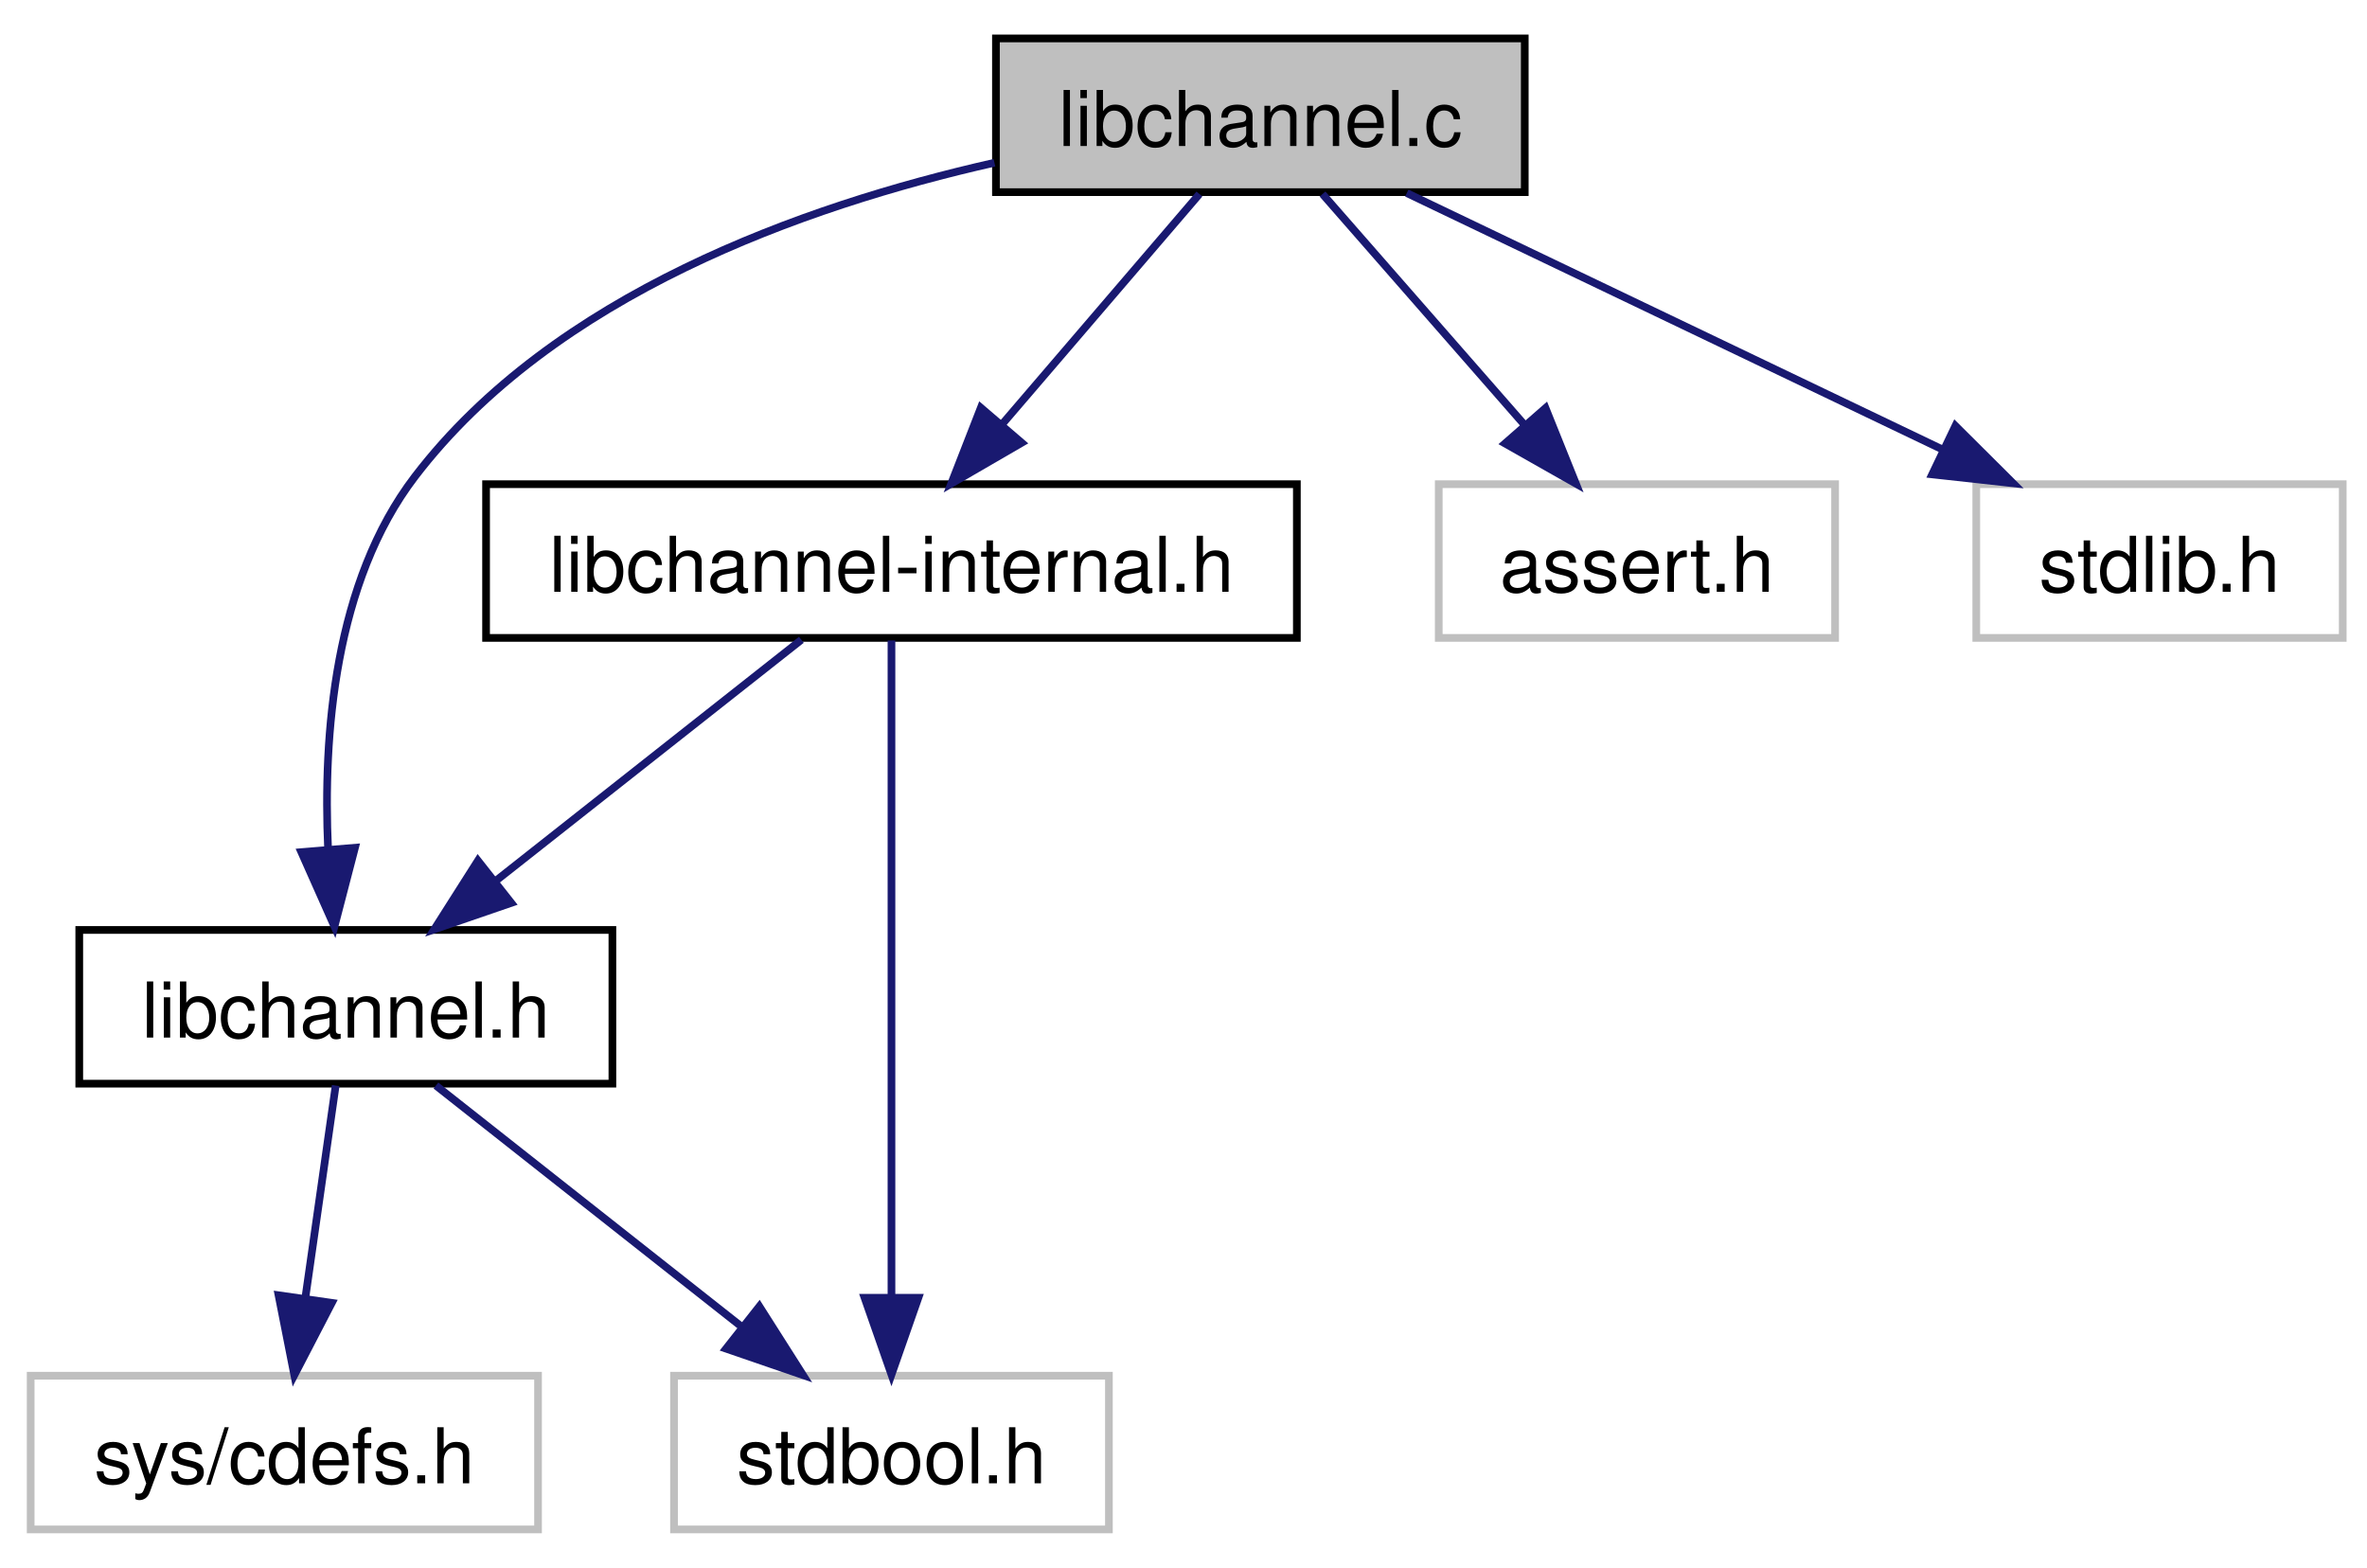
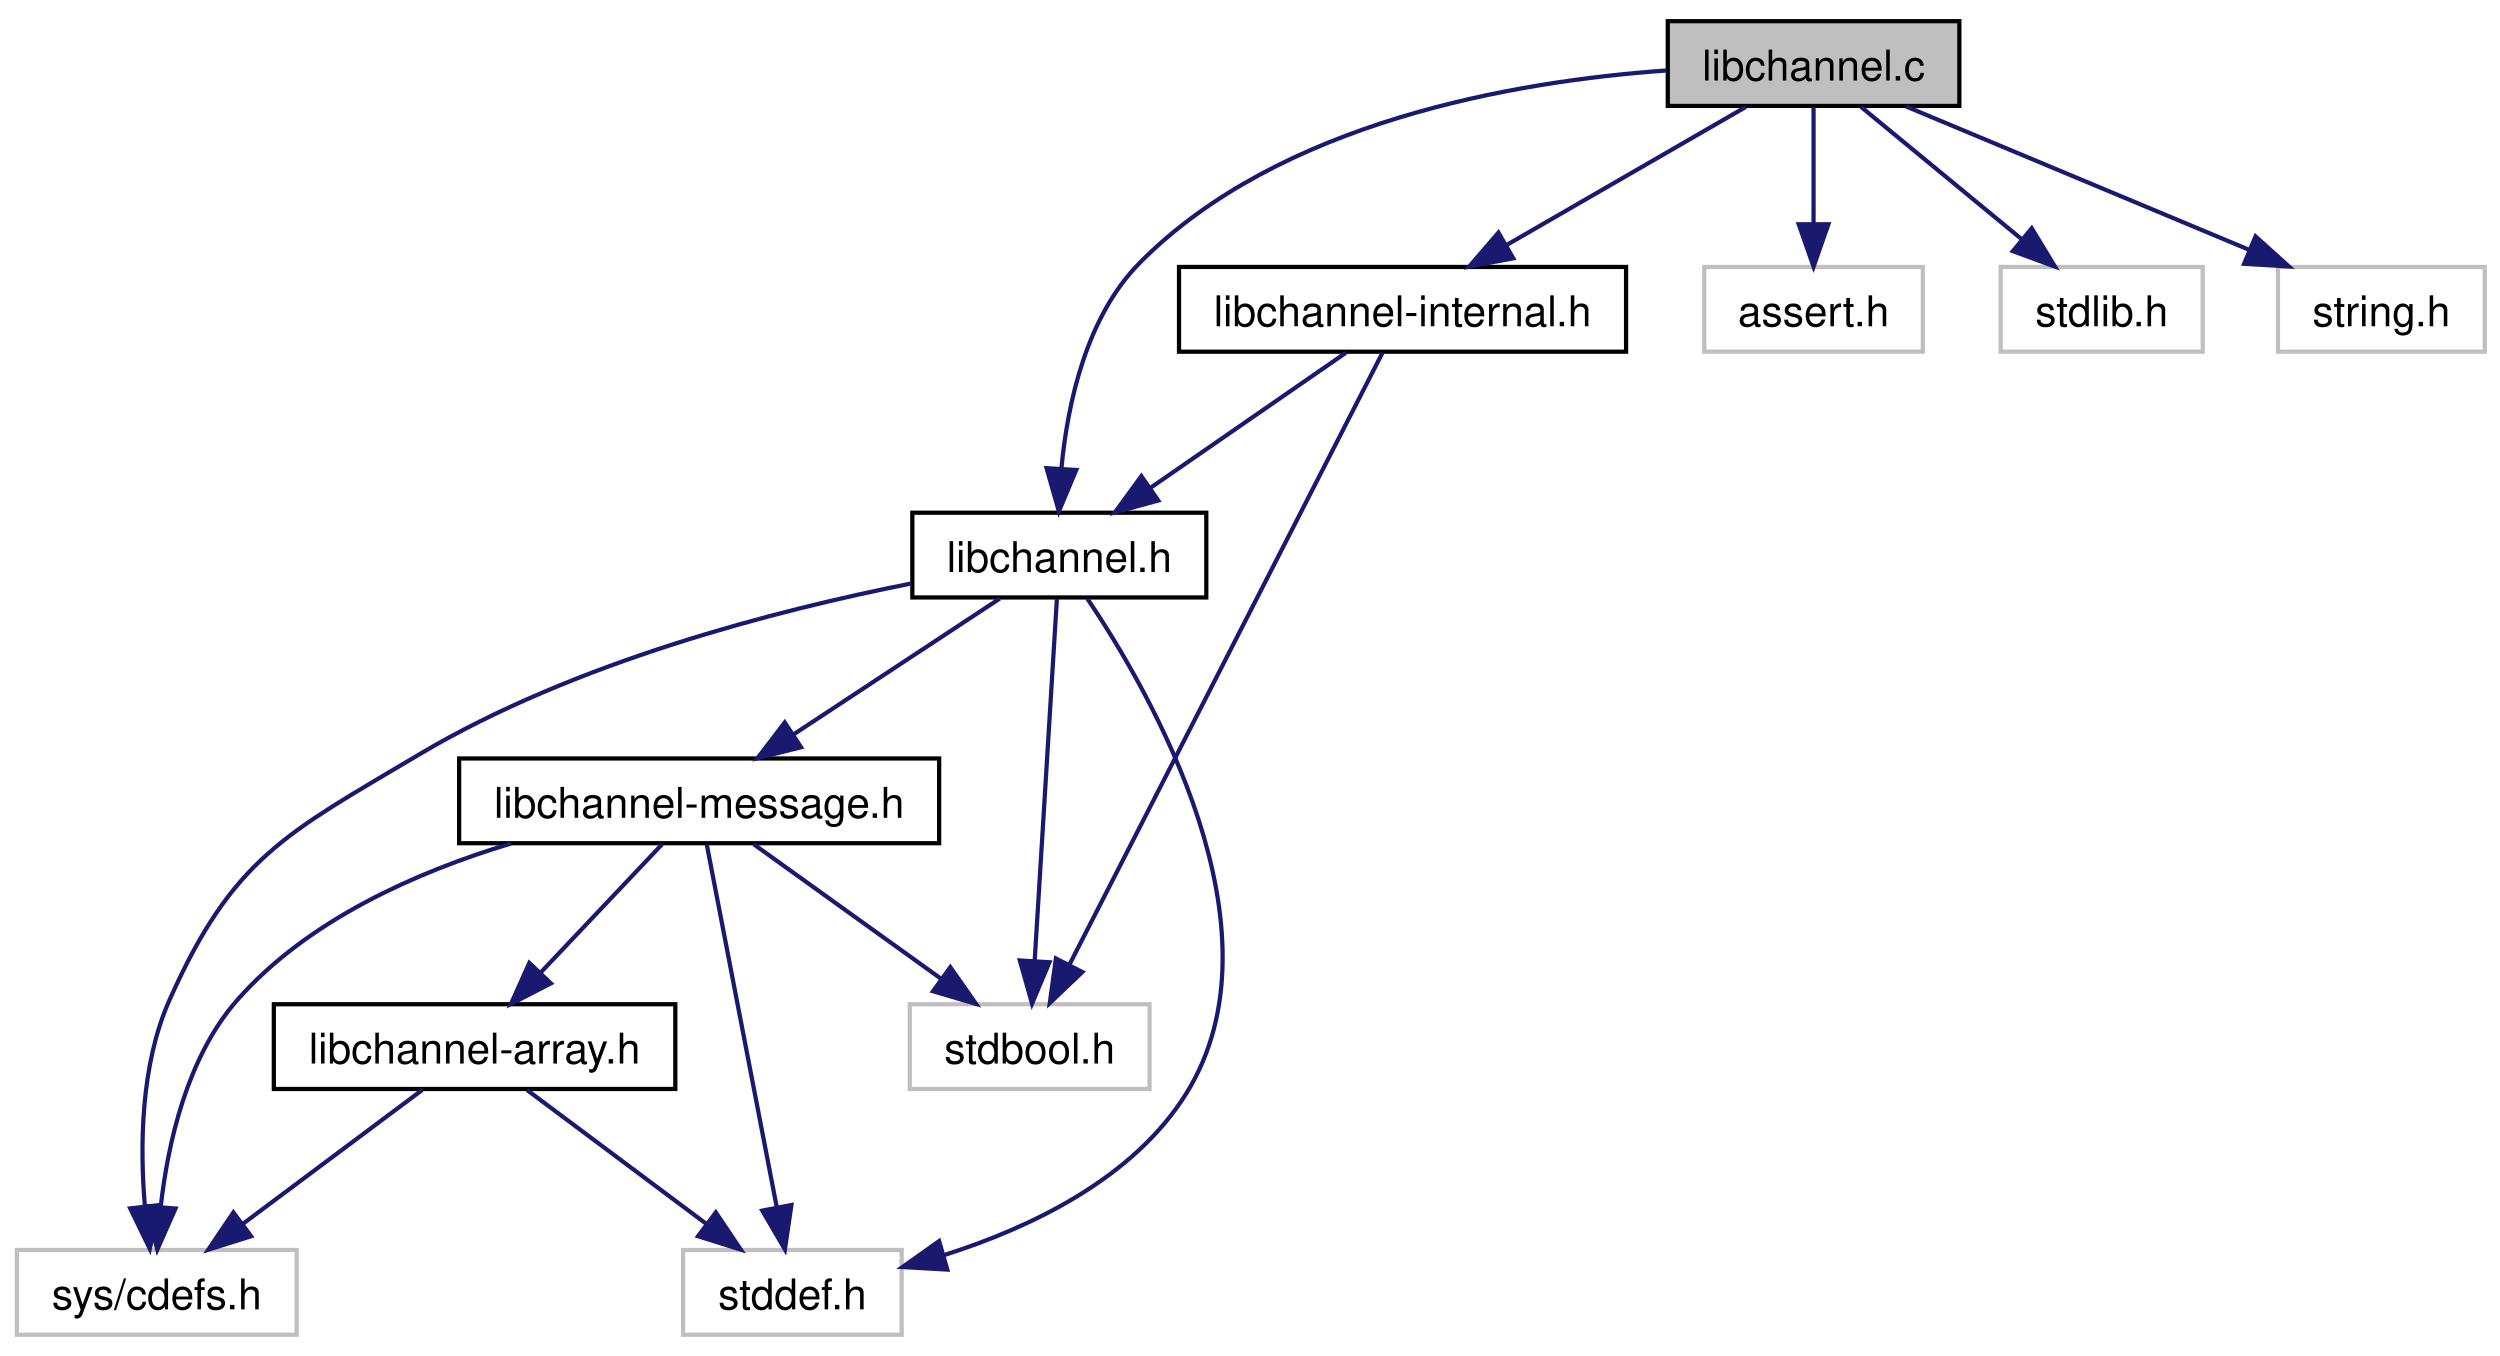
- <svg xmlns="http://www.w3.org/2000/svg" xmlns:xlink="http://www.w3.org/1999/xlink" width="308pt" height="204pt" viewBox="0.00 0.00 308.00 204.00">
-   <g id="graph1" class="graph" transform="scale(1 1) rotate(0) translate(4 200)">
+ <svg xmlns="http://www.w3.org/2000/svg" xmlns:xlink="http://www.w3.org/1999/xlink" width="590pt" height="320pt" viewBox="0.00 0.00 590.00 320.00">
+   <g id="graph1" class="graph" transform="scale(1 1) rotate(0) translate(4 316)">
    <g id="node1" class="node">
-       <polygon fill="#bfbfbf" stroke="black" points="125.594,-175 125.594,-195 194.406,-195 194.406,-175 125.594,-175" />
-       <text text-anchor="middle" x="160" y="-181" font-family="Helvetica,sans-Serif" font-size="10.00">libchannel.c</text>
+       <polygon fill="#bfbfbf" stroke="black" points="389.594,-291 389.594,-311 458.406,-311 458.406,-291 389.594,-291" />
+       <text text-anchor="middle" x="424" y="-297" font-family="Helvetica,sans-Serif" font-size="10.00">libchannel.c</text>
    </g>
    <g id="node3" class="node">
      <a xlink:href="libchannel_8h.xhtml" target="_top" xlink:title="Public API for libchannel.">
-         <polygon fill="none" stroke="black" points="6.313,-59 6.313,-79 75.687,-79 75.687,-59 6.313,-59" />
-         <text text-anchor="middle" x="41" y="-65" font-family="Helvetica,sans-Serif" font-size="10.00">libchannel.h</text>
+         <polygon fill="none" stroke="black" points="211.313,-175 211.313,-195 280.687,-195 280.687,-175 211.313,-175" />
+         <text text-anchor="middle" x="246" y="-181" font-family="Helvetica,sans-Serif" font-size="10.00">libchannel.h</text>
      </a>
    </g>
    <g id="edge2" class="edge">
-       <path fill="none" stroke="midnightblue" d="M125.399,-178.825C100.429,-173.187 68.051,-161.59 50,-138 39.505,-124.284 38.012,-104.284 38.691,-89.522" />
-       <polygon fill="midnightblue" stroke="midnightblue" points="42.188,-89.699 39.52,-79.446 35.212,-89.126 42.188,-89.699" />
+       <path fill="none" stroke="midnightblue" d="M389.348,-299.372C353.414,-296.823 297.969,-287.272 265,-254 252.35,-241.233 247.957,-220.784 246.514,-205.64" />
+       <polygon fill="midnightblue" stroke="midnightblue" points="249.987,-205.083 245.896,-195.309 242.999,-205.5 249.987,-205.083" />
    </g>
-     <g id="node9" class="node">
-       <a xlink:href="libchannel-internal_8h.xhtml" target="_top" xlink:title="Internal definitions for libchannel.">
-         <polygon fill="none" stroke="black" points="59.249,-117 59.249,-137 164.751,-137 164.751,-117 59.249,-117" />
-         <text text-anchor="middle" x="112" y="-123" font-family="Helvetica,sans-Serif" font-size="10.00">libchannel-internal.h</text>
+     <g id="node20" class="node">
+       <a xlink:href="libchannel-internal_8h.xhtml" target="_top" xlink:title="libchannel-internal.h">
+         <polygon fill="none" stroke="black" points="274.249,-233 274.249,-253 379.751,-253 379.751,-233 274.249,-233" />
+         <text text-anchor="middle" x="327" y="-239" font-family="Helvetica,sans-Serif" font-size="10.00">libchannel-internal.h</text>
      </a>
    </g>
-     <g id="edge8" class="edge">
-       <path fill="none" stroke="midnightblue" d="M152.074,-174.753C145.084,-166.598 134.728,-154.516 126.294,-144.677" />
-       <polygon fill="midnightblue" stroke="midnightblue" points="128.944,-142.39 119.779,-137.075 123.629,-146.946 128.944,-142.39" />
+     <g id="edge24" class="edge">
+       <path fill="none" stroke="midnightblue" d="M407.982,-290.753C392.586,-281.864 369.107,-268.309 351.387,-258.079" />
+       <polygon fill="midnightblue" stroke="midnightblue" points="353.13,-255.044 342.72,-253.075 349.63,-261.106 353.13,-255.044" />
    </g>
-     <g id="node13" class="node">
-       <polygon fill="none" stroke="#bfbfbf" points="183.214,-117 183.214,-137 234.786,-137 234.786,-117 183.214,-117" />
-       <text text-anchor="middle" x="209" y="-123" font-family="Helvetica,sans-Serif" font-size="10.00">assert.h</text>
+     <g id="node24" class="node">
+       <polygon fill="none" stroke="#bfbfbf" points="398.214,-233 398.214,-253 449.786,-253 449.786,-233 398.214,-233" />
+       <text text-anchor="middle" x="424" y="-239" font-family="Helvetica,sans-Serif" font-size="10.00">assert.h</text>
    </g>
-     <g id="edge14" class="edge">
-       <path fill="none" stroke="midnightblue" d="M168.091,-174.753C175.227,-166.598 185.799,-154.516 194.408,-144.677" />
-       <polygon fill="midnightblue" stroke="midnightblue" points="197.108,-146.906 201.059,-137.075 191.84,-142.296 197.108,-146.906" />
+     <g id="edge30" class="edge">
+       <path fill="none" stroke="midnightblue" d="M424,-290.753C424,-283.25 424,-272.424 424,-263.078" />
+       <polygon fill="midnightblue" stroke="midnightblue" points="427.5,-263.075 424,-253.075 420.5,-263.075 427.5,-263.075" />
    </g>
-     <g id="node15" class="node">
-       <polygon fill="none" stroke="#bfbfbf" points="253.158,-117 253.158,-137 300.842,-137 300.842,-117 253.158,-117" />
-       <text text-anchor="middle" x="277" y="-123" font-family="Helvetica,sans-Serif" font-size="10.00">stdlib.h</text>
+     <g id="node26" class="node">
+       <polygon fill="none" stroke="#bfbfbf" points="468.158,-233 468.158,-253 515.842,-253 515.842,-233 468.158,-233" />
+       <text text-anchor="middle" x="492" y="-239" font-family="Helvetica,sans-Serif" font-size="10.00">stdlib.h</text>
    </g>
-     <g id="edge16" class="edge">
-       <path fill="none" stroke="midnightblue" d="M179.058,-174.878C198.011,-165.807 227.301,-151.788 248.916,-141.442" />
-       <polygon fill="midnightblue" stroke="midnightblue" points="250.441,-144.592 257.95,-137.118 247.419,-138.278 250.441,-144.592" />
+     <g id="edge32" class="edge">
+       <path fill="none" stroke="midnightblue" d="M435.229,-290.753C445.527,-282.272 460.984,-269.543 473.17,-259.507" />
+       <polygon fill="midnightblue" stroke="midnightblue" points="475.486,-262.134 480.98,-253.075 471.036,-256.731 475.486,-262.134" />
+     </g>
+     <g id="node28" class="node">
+       <polygon fill="none" stroke="#bfbfbf" points="533.604,-233 533.604,-253 582.396,-253 582.396,-233 533.604,-233" />
+       <text text-anchor="middle" x="558" y="-239" font-family="Helvetica,sans-Serif" font-size="10.00">string.h</text>
+     </g>
+     <g id="edge34" class="edge">
+       <path fill="none" stroke="midnightblue" d="M445.828,-290.878C467.826,-281.685 501.984,-267.409 526.83,-257.026" />
+       <polygon fill="midnightblue" stroke="midnightblue" points="528.305,-260.203 536.182,-253.118 525.605,-253.745 528.305,-260.203" />
    </g>
    <g id="node5" class="node">
      <polygon fill="none" stroke="#bfbfbf" points="-0.01,-1 -0.01,-21 66.01,-21 66.01,-1 -0.01,-1" />
      <text text-anchor="middle" x="33" y="-7" font-family="Helvetica,sans-Serif" font-size="10.00">sys/cdefs.h</text>
    </g>
    <g id="edge4" class="edge">
-       <path fill="none" stroke="midnightblue" d="M39.679,-58.753C38.607,-51.25 37.06,-40.424 35.725,-31.078" />
-       <polygon fill="midnightblue" stroke="midnightblue" points="39.176,-30.48 34.297,-21.075 32.246,-31.47 39.176,-30.48" />
+       <path fill="none" stroke="midnightblue" d="M211.085,-178.304C179.167,-171.989 131.514,-159.703 95,-138 63.391,-119.212 50.961,-113.59 36,-80 29.171,-64.668 28.996,-45.417 30.194,-31.316" />
+       <polygon fill="midnightblue" stroke="midnightblue" points="33.682,-31.618 31.348,-21.284 26.728,-30.818 33.682,-31.618" />
    </g>
    <g id="node7" class="node">
-       <polygon fill="none" stroke="#bfbfbf" points="83.707,-1 83.707,-21 140.293,-21 140.293,-1 83.707,-1" />
-       <text text-anchor="middle" x="112" y="-7" font-family="Helvetica,sans-Serif" font-size="10.00">stdbool.h</text>
+       <polygon fill="none" stroke="#bfbfbf" points="210.707,-59 210.707,-79 267.293,-79 267.293,-59 210.707,-59" />
+       <text text-anchor="middle" x="239" y="-65" font-family="Helvetica,sans-Serif" font-size="10.00">stdbool.h</text>
    </g>
    <g id="edge6" class="edge">
-       <path fill="none" stroke="midnightblue" d="M52.724,-58.753C63.477,-50.272 79.615,-37.543 92.339,-27.507" />
-       <polygon fill="midnightblue" stroke="midnightblue" points="94.81,-30.016 100.494,-21.075 90.475,-24.52 94.81,-30.016" />
+       <path fill="none" stroke="midnightblue" d="M245.427,-174.671C244.283,-156.041 241.695,-113.898 240.175,-89.143" />
+       <polygon fill="midnightblue" stroke="midnightblue" points="243.668,-88.906 239.561,-79.139 236.681,-89.335 243.668,-88.906" />
+     </g>
+     <g id="node9" class="node">
+       <polygon fill="none" stroke="#bfbfbf" points="157.209,-1 157.209,-21 208.791,-21 208.791,-1 157.209,-1" />
+       <text text-anchor="middle" x="183" y="-7" font-family="Helvetica,sans-Serif" font-size="10.00">stddef.h</text>
+     </g>
+     <g id="edge8" class="edge">
+       <path fill="none" stroke="midnightblue" d="M252.64,-174.697C267.431,-152.729 299.963,-96.587 276,-58 263.505,-37.88 239.312,-26.293 218.734,-19.781" />
+       <polygon fill="midnightblue" stroke="midnightblue" points="219.567,-16.379 208.989,-16.977 217.631,-23.106 219.567,-16.379" />
+     </g>
+     <g id="node11" class="node">
+       <a xlink:href="libchannel-message_8h.xhtml" target="_top" xlink:title="Declaration of message.">
+         <polygon fill="none" stroke="black" points="104.36,-117 104.36,-137 217.64,-137 217.64,-117 104.36,-117" />
+         <text text-anchor="middle" x="161" y="-123" font-family="Helvetica,sans-Serif" font-size="10.00">libchannel-message.h</text>
+       </a>
    </g>
    <g id="edge10" class="edge">
-       <path fill="none" stroke="midnightblue" d="M100.276,-116.753C89.523,-108.272 73.385,-95.543 60.661,-85.507" />
-       <polygon fill="midnightblue" stroke="midnightblue" points="62.525,-82.52 52.506,-79.075 58.19,-88.016 62.525,-82.52" />
+       <path fill="none" stroke="midnightblue" d="M231.964,-174.753C218.72,-166.027 198.651,-152.805 183.23,-142.646" />
+       <polygon fill="midnightblue" stroke="midnightblue" points="185.051,-139.654 174.775,-137.075 181.2,-145.5 185.051,-139.654" />
    </g>
    <g id="edge12" class="edge">
-       <path fill="none" stroke="midnightblue" d="M112,-116.671C112,-98.041 112,-55.898 112,-31.143" />
-       <polygon fill="midnightblue" stroke="midnightblue" points="115.5,-31.139 112,-21.139 108.5,-31.139 115.5,-31.139" />
+       <path fill="none" stroke="midnightblue" d="M116.555,-116.925C94.301,-110.228 68.628,-98.884 52,-80 40.123,-66.511 35.618,-46.167 33.937,-31.245" />
+       <polygon fill="midnightblue" stroke="midnightblue" points="37.411,-30.784 33.126,-21.094 30.433,-31.341 37.411,-30.784" />
+     </g>
+     <g id="edge14" class="edge">
+       <path fill="none" stroke="midnightblue" d="M173.88,-116.753C185.92,-108.109 204.106,-95.052 218.203,-84.931" />
+       <polygon fill="midnightblue" stroke="midnightblue" points="220.278,-87.75 226.36,-79.075 216.195,-82.064 220.278,-87.75" />
+     </g>
+     <g id="edge16" class="edge">
+       <path fill="none" stroke="midnightblue" d="M162.8,-116.671C166.396,-98.041 174.529,-55.898 179.306,-31.143" />
+       <polygon fill="midnightblue" stroke="midnightblue" points="182.778,-31.622 181.236,-21.139 175.905,-30.295 182.778,-31.622" />
+     </g>
+     <g id="node16" class="node">
+       <a xlink:href="libchannel-array_8h.xhtml" target="_top" xlink:title="Something like bounded type-safe arrays in C.">
+         <polygon fill="none" stroke="black" points="60.625,-59 60.625,-79 155.375,-79 155.375,-59 60.625,-59" />
+         <text text-anchor="middle" x="108" y="-65" font-family="Helvetica,sans-Serif" font-size="10.00">libchannel-array.h</text>
+       </a>
+     </g>
+     <g id="edge18" class="edge">
+       <path fill="none" stroke="midnightblue" d="M152.248,-116.753C144.453,-108.516 132.866,-96.274 123.505,-86.382" />
+       <polygon fill="midnightblue" stroke="midnightblue" points="126.005,-83.932 116.589,-79.075 120.921,-88.744 126.005,-83.932" />
+     </g>
+     <g id="edge20" class="edge">
+       <path fill="none" stroke="midnightblue" d="M95.615,-58.753C84.148,-50.19 66.881,-37.298 53.382,-27.219" />
+       <polygon fill="midnightblue" stroke="midnightblue" points="55.261,-24.254 45.154,-21.075 51.073,-29.863 55.261,-24.254" />
+     </g>
+     <g id="edge22" class="edge">
+       <path fill="none" stroke="midnightblue" d="M120.385,-58.753C131.852,-50.19 149.119,-37.298 162.618,-27.219" />
+       <polygon fill="midnightblue" stroke="midnightblue" points="164.927,-29.863 170.846,-21.075 160.739,-24.254 164.927,-29.863" />
+     </g>
+     <g id="edge26" class="edge">
+       <path fill="none" stroke="midnightblue" d="M313.624,-232.753C301.122,-224.109 282.236,-211.052 267.597,-200.931" />
+       <polygon fill="midnightblue" stroke="midnightblue" points="269.343,-197.883 259.127,-195.075 265.362,-203.641 269.343,-197.883" />
+     </g>
+     <g id="edge28" class="edge">
+       <path fill="none" stroke="midnightblue" d="M322.269,-232.753C308.302,-205.454 267.063,-124.85 248.384,-88.341" />
+       <polygon fill="midnightblue" stroke="midnightblue" points="251.425,-86.602 243.755,-79.293 245.194,-89.79 251.425,-86.602" />
    </g>
  </g>
</svg>
